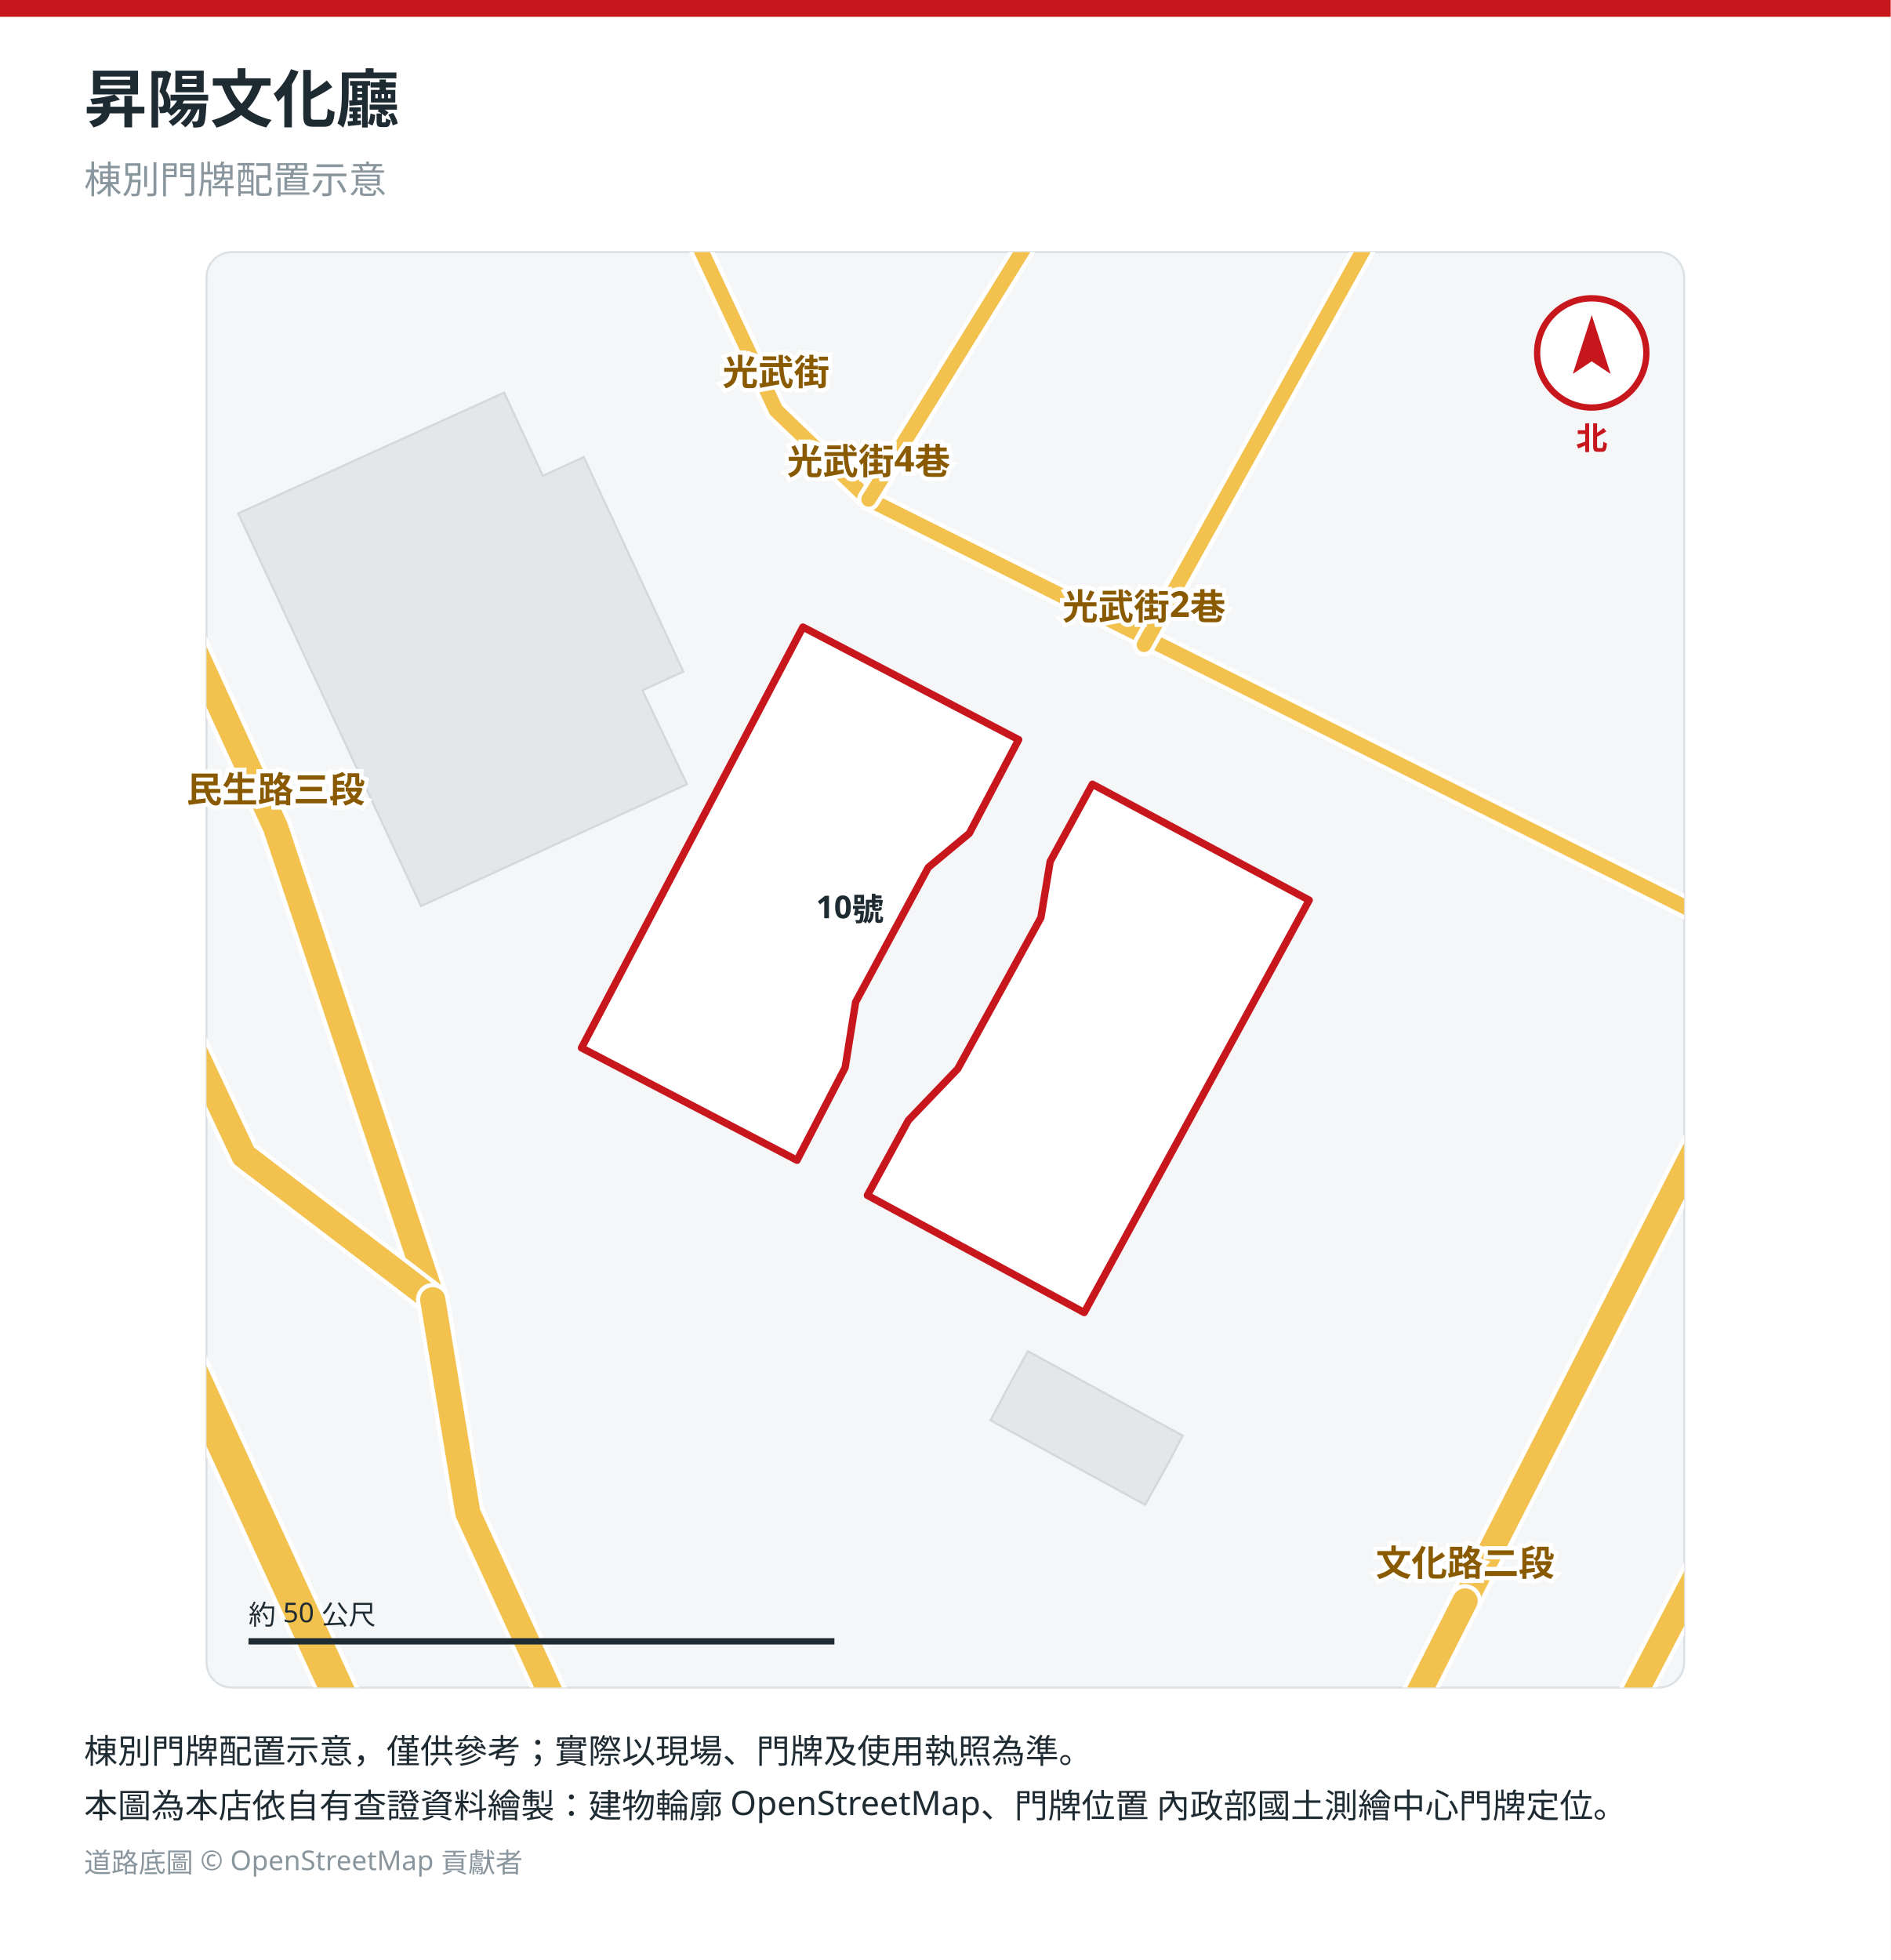
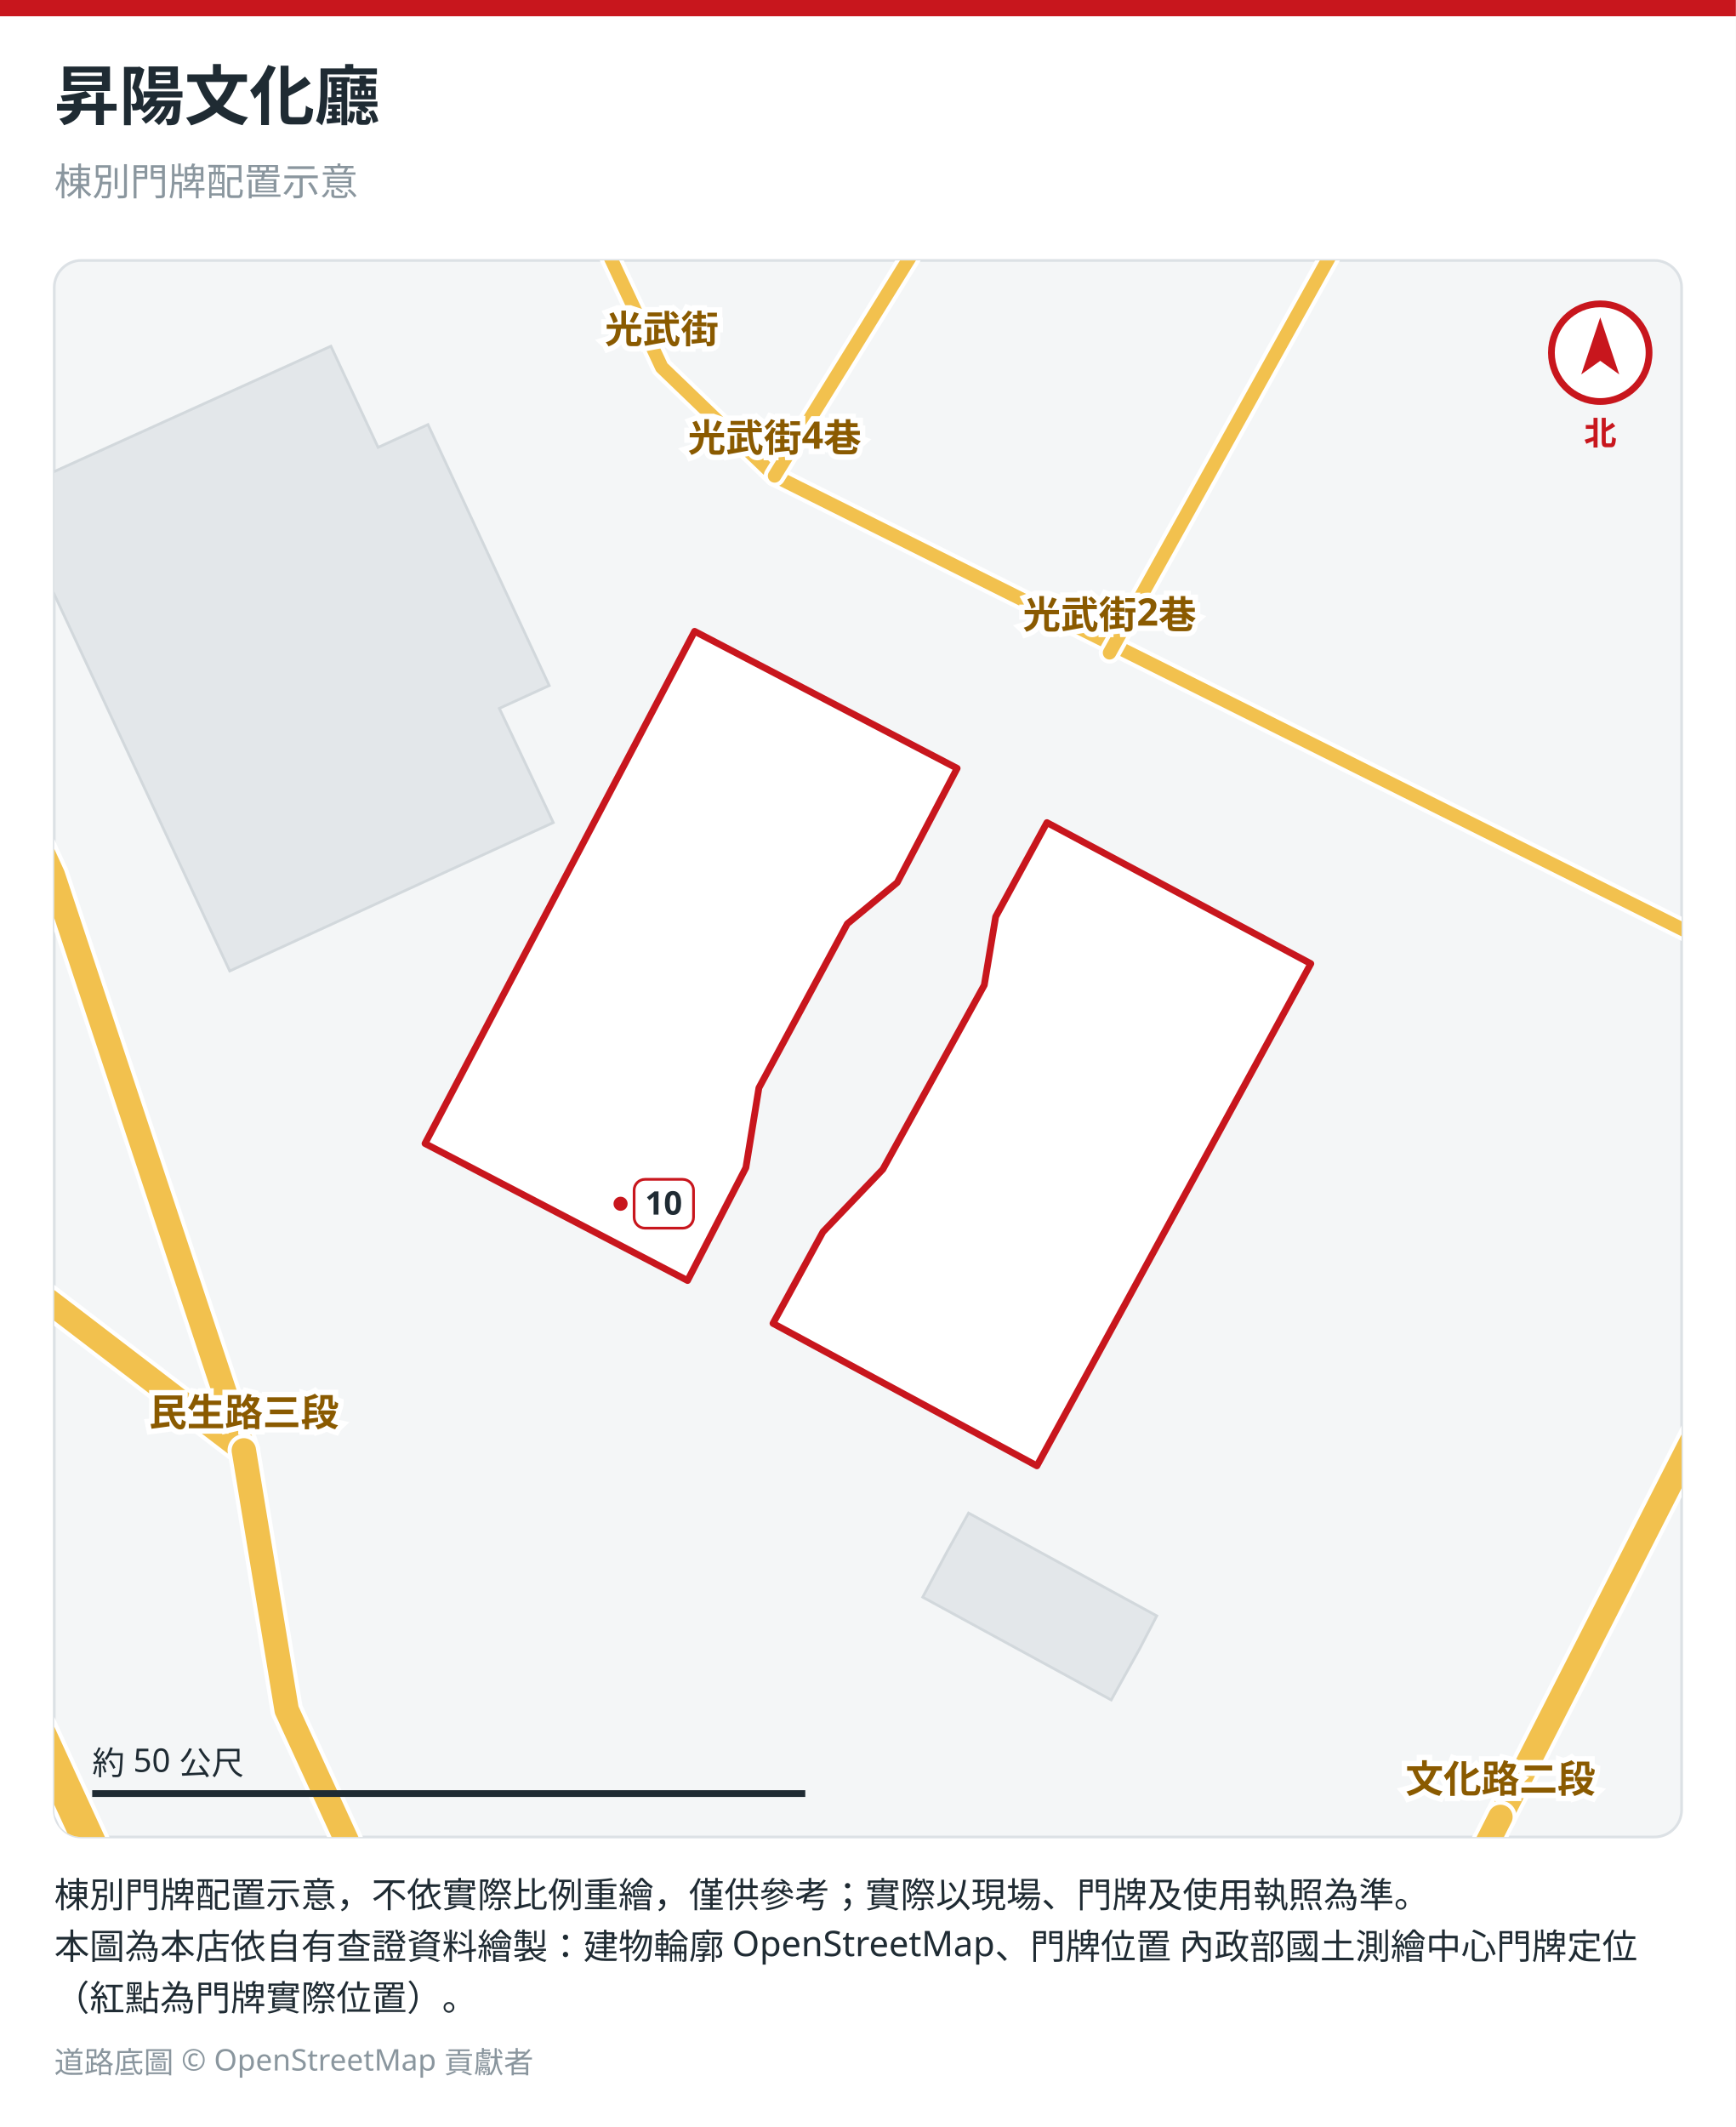
- <svg xmlns="http://www.w3.org/2000/svg" viewBox="0 0 900 933" width="900" height="933" font-family="Noto Sans TC, Microsoft JhengHei, PingFang TC, sans-serif">
+ <svg xmlns="http://www.w3.org/2000/svg" viewBox="0 0 640 784" preserveAspectRatio="xMidYMin meet" style="width:100%;height:auto;max-width:1280px" font-family="Noto Sans TC, Microsoft JhengHei, PingFang TC, sans-serif">
  <rect width="100%" height="100%" fill="#FFFFFF" />
-   <rect width="100%" height="8" fill="#C8161D" />
-   <text x="40" y="58" font-size="30" font-weight="700" fill="#1F2B33">昇陽文化廳</text>
-   <text x="40" y="92" font-size="18" fill="#8A969E">棟別門牌配置示意</text>
+   <rect width="100%" height="6" fill="#C8161D" />
+   <text x="20" y="44" font-size="24" font-weight="700" fill="#1F2B33">昇陽文化廳</text>
+   <text x="20" y="72" font-size="14" fill="#8A969E">棟別門牌配置示意</text>
  <defs>
    <clipPath id="c">
-       <rect x="98.3" y="120.0" width="703.4" height="683.3" rx="12" />
+       <rect x="20.0" y="96.0" width="600.0" height="581.1" rx="10" />
    </clipPath>
  </defs>
-   <rect x="98.3" y="120.0" width="703.4" height="683.3" rx="12" fill="#F4F6F7" stroke="#DCE1E5" />
+   <rect x="20.0" y="96.0" width="600.0" height="581.1" rx="10" fill="#F4F6F7" stroke="#DCE1E5" />
  <g clip-path="url(#c)">
-     <path d="M113.4,244.4 L240.0,186.9 L258.4,226.5 L277.9,217.6 L325.3,319.7 L305.8,328.6 L327.0,373.3 L200.4,431.3 Z" fill="#E3E7EA" stroke="#D2D8DC" stroke-width="1" />
-     <path d="M-137.1,1042.6 L-165.6,979.6 L-127.1,962.3 L-219.1,760.4 L-155.5,731.9 L-35.6,996.9 Z" fill="#E3E7EA" stroke="#D2D8DC" stroke-width="1" />
-     <path d="M829.6,962.9 L956.8,977.4 L954.0,995.2 L951.2,1015.3 L1002.5,1025.9 L988.0,1073.3 L983.0,1121.9 L976.9,1182.7 L956.2,1198.8 L927.2,1192.7 L922.8,1221.7 L921.1,1234.0 L786.6,1211.1 L816.2,1040.4 L826.3,981.8 Z" fill="#E3E7EA" stroke="#D2D8DC" stroke-width="1" />
-     <path d="M1002.5,1025.9 L988.0,1073.3 L983.0,1121.9 L976.9,1182.7 L956.2,1198.8 L1091.2,1220.6 L1128.0,1057.7 Z" fill="#E3E7EA" stroke="#D2D8DC" stroke-width="1" />
-     <path d="M1487.3,1309.3 L956.2,1198.8 L927.2,1192.7 L922.8,1221.7 L921.1,1234.0 L786.6,1211.1 L816.2,1040.4 L826.3,981.8 L829.6,962.9 L956.8,977.4 L954.0,995.2 L951.2,1015.3 L1002.5,1025.9 L1512.4,1129.7 Z" fill="#E3E7EA" stroke="#D2D8DC" stroke-width="1" />
-     <path d="M489.3,643.2 L481.0,658.3 L471.5,676.1 L545.1,716.3 L556.3,696.2 L563.0,683.4 Z" fill="#E3E7EA" stroke="#D2D8DC" stroke-width="1" />
-     <path d="M289.6,1085.6 L-404.9,-426.1" fill="none" stroke="#FFFFFF" stroke-width="20" stroke-linecap="round" stroke-linejoin="round" />
-     <path d="M289.6,1085.6 L-404.9,-426.1" fill="none" stroke="#F2C14E" stroke-width="16" stroke-linecap="round" stroke-linejoin="round" />
-     <path d="M855.8,458.6 L413.5,237.7 L369.4,195.3 L-1324.2,-3421.1 L-1472.5,-3770.3" fill="none" stroke="#FFFFFF" stroke-width="11" stroke-linecap="round" stroke-linejoin="round" />
-     <path d="M855.8,458.6 L413.5,237.7 L369.4,195.3 L-1324.2,-3421.1 L-1472.5,-3770.3" fill="none" stroke="#F2C14E" stroke-width="7" stroke-linecap="round" stroke-linejoin="round" />
-     <path d="M1048.8,-600.7 L544.6,306.9" fill="none" stroke="#FFFFFF" stroke-width="11" stroke-linecap="round" stroke-linejoin="round" />
-     <path d="M1048.8,-600.7 L544.6,306.9" fill="none" stroke="#F2C14E" stroke-width="7" stroke-linecap="round" stroke-linejoin="round" />
-     <path d="M-131.5,-173.4 L106.7,-166.2 L190.9,-187.9 L234.4,-162.8 L785.5,-126.6" fill="none" stroke="#FFFFFF" stroke-width="11" stroke-linecap="round" stroke-linejoin="round" />
-     <path d="M-131.5,-173.4 L106.7,-166.2 L190.9,-187.9 L234.4,-162.8 L785.5,-126.6" fill="none" stroke="#F2C14E" stroke-width="7" stroke-linecap="round" stroke-linejoin="round" />
-     <path d="M206.0,618.7 L131.2,393.9 L-210.2,-350.8" fill="none" stroke="#FFFFFF" stroke-width="16" stroke-linecap="round" stroke-linejoin="round" />
-     <path d="M206.0,618.7 L131.2,393.9 L-210.2,-350.8" fill="none" stroke="#F2C14E" stroke-width="12" stroke-linecap="round" stroke-linejoin="round" />
-     <path d="M652.2,1048.2 L1125.8,138.4" fill="none" stroke="#FFFFFF" stroke-width="16" stroke-linecap="round" stroke-linejoin="round" />
-     <path d="M652.2,1048.2 L1125.8,138.4" fill="none" stroke="#F2C14E" stroke-width="12" stroke-linecap="round" stroke-linejoin="round" />
-     <path d="M3840.7,780.5 L3313.0,797.2 L2753.0,783.8 L2143.8,668.9 L1796.3,509.4 L1125.8,138.4" fill="none" stroke="#FFFFFF" stroke-width="11" stroke-linecap="round" stroke-linejoin="round" />
-     <path d="M3840.7,780.5 L3313.0,797.2 L2753.0,783.8 L2143.8,668.9 L1796.3,509.4 L1125.8,138.4" fill="none" stroke="#F2C14E" stroke-width="7" stroke-linecap="round" stroke-linejoin="round" />
-     <path d="M483.7,-615.8 L554.6,-489.7 L536.7,38.6 L413.5,237.7" fill="none" stroke="#FFFFFF" stroke-width="11" stroke-linecap="round" stroke-linejoin="round" />
-     <path d="M483.7,-615.8 L554.6,-489.7 L536.7,38.6 L413.5,237.7" fill="none" stroke="#F2C14E" stroke-width="7" stroke-linecap="round" stroke-linejoin="round" />
-     <path d="M736.4,885.3 L1158.7,938.3 L1672.5,968.4" fill="none" stroke="#FFFFFF" stroke-width="11" stroke-linecap="round" stroke-linejoin="round" />
-     <path d="M736.4,885.3 L1158.7,938.3 L1672.5,968.4" fill="none" stroke="#F2C14E" stroke-width="7" stroke-linecap="round" stroke-linejoin="round" />
-     <path d="M-449.5,-120.4 L-94.7,650.5 L73.7,971.8" fill="none" stroke="#FFFFFF" stroke-width="16" stroke-linecap="round" stroke-linejoin="round" />
-     <path d="M-449.5,-120.4 L-94.7,650.5 L73.7,971.8" fill="none" stroke="#F2C14E" stroke-width="12" stroke-linecap="round" stroke-linejoin="round" />
-     <path d="M2300.6,4272.4 L1772.3,3499.3 L895.4,2152.7 L555.7,1594.9 L289.6,1085.6" fill="none" stroke="#FFFFFF" stroke-width="20" stroke-linecap="round" stroke-linejoin="round" />
-     <path d="M2300.6,4272.4 L1772.3,3499.3 L895.4,2152.7 L555.7,1594.9 L289.6,1085.6" fill="none" stroke="#F2C14E" stroke-width="16" stroke-linecap="round" stroke-linejoin="round" />
-     <path d="M1846.5,-1483.2 L1037.1,95.5" fill="none" stroke="#FFFFFF" stroke-width="16" stroke-linecap="round" stroke-linejoin="round" />
-     <path d="M1846.5,-1483.2 L1037.1,95.5" fill="none" stroke="#F2C14E" stroke-width="12" stroke-linecap="round" stroke-linejoin="round" />
-     <path d="M206.0,618.7 L116.1,550.1 L-155.0,-25.0" fill="none" stroke="#FFFFFF" stroke-width="16" stroke-linecap="round" stroke-linejoin="round" />
-     <path d="M206.0,618.7 L116.1,550.1 L-155.0,-25.0" fill="none" stroke="#F2C14E" stroke-width="12" stroke-linecap="round" stroke-linejoin="round" />
-     <path d="M-155.0,-25.0 L-249.8,-273.8 L-618.5,-1030.2" fill="none" stroke="#FFFFFF" stroke-width="16" stroke-linecap="round" stroke-linejoin="round" />
-     <path d="M-155.0,-25.0 L-249.8,-273.8 L-618.5,-1030.2" fill="none" stroke="#F2C14E" stroke-width="12" stroke-linecap="round" stroke-linejoin="round" />
-     <path d="M458.6,1234.0 L222.7,720.2 L206.0,618.7" fill="none" stroke="#FFFFFF" stroke-width="16" stroke-linecap="round" stroke-linejoin="round" />
-     <path d="M458.6,1234.0 L222.7,720.2 L206.0,618.7" fill="none" stroke="#F2C14E" stroke-width="12" stroke-linecap="round" stroke-linejoin="round" />
-     <path d="M1037.1,95.5 L697.4,762.1" fill="none" stroke="#FFFFFF" stroke-width="16" stroke-linecap="round" stroke-linejoin="round" />
-     <path d="M1037.1,95.5 L697.4,762.1" fill="none" stroke="#F2C14E" stroke-width="12" stroke-linecap="round" stroke-linejoin="round" />
-     <path d="M1125.8,138.4 L1037.1,95.5" fill="none" stroke="#FFFFFF" stroke-width="11" stroke-linecap="round" stroke-linejoin="round" />
-     <path d="M1125.8,138.4 L1037.1,95.5" fill="none" stroke="#F2C14E" stroke-width="7" stroke-linecap="round" stroke-linejoin="round" />
-     <path d="M1125.8,138.4 L1927.4,-1438.6" fill="none" stroke="#FFFFFF" stroke-width="16" stroke-linecap="round" stroke-linejoin="round" />
-     <path d="M1125.8,138.4 L1927.4,-1438.6" fill="none" stroke="#F2C14E" stroke-width="12" stroke-linecap="round" stroke-linejoin="round" />
-     <path d="M697.4,762.1 L458.6,1234.0" fill="none" stroke="#FFFFFF" stroke-width="16" stroke-linecap="round" stroke-linejoin="round" />
-     <path d="M697.4,762.1 L458.6,1234.0" fill="none" stroke="#F2C14E" stroke-width="12" stroke-linecap="round" stroke-linejoin="round" />
-     <path d="M512.8,1323.8 L652.2,1048.2" fill="none" stroke="#FFFFFF" stroke-width="16" stroke-linecap="round" stroke-linejoin="round" />
-     <path d="M512.8,1323.8 L652.2,1048.2" fill="none" stroke="#F2C14E" stroke-width="12" stroke-linecap="round" stroke-linejoin="round" />
-     <path d="M73.7,971.8 L202.0,1119.6 L360.5,1440.9" fill="none" stroke="#FFFFFF" stroke-width="16" stroke-linecap="round" stroke-linejoin="round" />
-     <path d="M73.7,971.8 L202.0,1119.6 L360.5,1440.9" fill="none" stroke="#F2C14E" stroke-width="12" stroke-linecap="round" stroke-linejoin="round" />
-     <path d="M412.9,569.0 L516.1,624.8 L623.2,428.5 L520.0,373.3 L499.9,410.1 L495.5,436.8 L455.9,508.8 L432.4,533.3 Z" fill="#FFFFFF" stroke="#C8161D" stroke-width="3.5" stroke-linejoin="round" />
-     <path d="M276.8,498.8 L379.4,552.3 L402.3,508.2 L407.3,477.0 L441.9,412.9 L461.4,396.7 L484.9,352.1 L382.2,298.5 Z" fill="#FFFFFF" stroke="#C8161D" stroke-width="3.5" stroke-linejoin="round" />
+     <path d="M2.6,181.7 L122.0,127.6 L139.4,164.9 L157.8,156.5 L202.5,252.7 L184.1,261.1 L204.0,303.2 L84.7,357.9 Z" fill="#E3E7EA" stroke="#D2D8DC" stroke-width="1" />
+     <path d="M677.8,859.0 L797.7,872.7 L795.1,889.5 L792.5,908.4 L840.9,918.4 L827.2,963.1 L822.5,1008.9 L816.7,1066.2 L797.2,1081.5 L769.9,1075.7 L765.7,1103.0 L764.1,1114.6 L637.4,1093.0 L665.2,932.1 L674.7,876.9 Z" fill="#E3E7EA" stroke="#D2D8DC" stroke-width="1" />
+     <path d="M1297.8,1185.6 L797.2,1081.5 L769.9,1075.7 L765.7,1103.0 L764.1,1114.6 L637.4,1093.0 L665.2,932.1 L674.7,876.9 L677.8,859.0 L797.7,872.7 L795.1,889.5 L792.5,908.4 L840.9,918.4 L1321.5,1016.2 Z" fill="#E3E7EA" stroke="#D2D8DC" stroke-width="1" />
+     <path d="M357.1,557.7 L349.2,571.9 L340.2,588.7 L409.7,626.6 L420.2,607.7 L426.5,595.6 Z" fill="#E3E7EA" stroke="#D2D8DC" stroke-width="1" />
+     <path d="M168.8,974.7 L-485.9,-450.4" fill="none" stroke="#FFFFFF" stroke-width="15" stroke-linecap="round" stroke-linejoin="round" />
+     <path d="M168.8,974.7 L-485.9,-450.4" fill="none" stroke="#F2C14E" stroke-width="12" stroke-linecap="round" stroke-linejoin="round" />
+     <path d="M702.6,383.6 L285.6,175.4 L244.0,135.4 L-1352.5,-3273.7 L-1492.4,-3602.9" fill="none" stroke="#FFFFFF" stroke-width="8" stroke-linecap="round" stroke-linejoin="round" />
+     <path d="M702.6,383.6 L285.6,175.4 L244.0,135.4 L-1352.5,-3273.7 L-1492.4,-3602.9" fill="none" stroke="#F2C14E" stroke-width="5" stroke-linecap="round" stroke-linejoin="round" />
+     <path d="M884.5,-615.0 L409.1,240.6" fill="none" stroke="#FFFFFF" stroke-width="8" stroke-linecap="round" stroke-linejoin="round" />
+     <path d="M884.5,-615.0 L409.1,240.6" fill="none" stroke="#F2C14E" stroke-width="5" stroke-linecap="round" stroke-linejoin="round" />
+     <path d="M-228.2,-212.2 L-3.7,-205.3 L75.7,-225.8 L116.8,-202.2 L636.3,-168.0" fill="none" stroke="#FFFFFF" stroke-width="8" stroke-linecap="round" stroke-linejoin="round" />
+     <path d="M-228.2,-212.2 L-3.7,-205.3 L75.7,-225.8 L116.8,-202.2 L636.3,-168.0" fill="none" stroke="#F2C14E" stroke-width="5" stroke-linecap="round" stroke-linejoin="round" />
+     <path d="M89.9,534.6 L19.5,322.6 L-302.3,-379.4" fill="none" stroke="#FFFFFF" stroke-width="12" stroke-linecap="round" stroke-linejoin="round" />
+     <path d="M89.9,534.6 L19.5,322.6 L-302.3,-379.4" fill="none" stroke="#F2C14E" stroke-width="9" stroke-linecap="round" stroke-linejoin="round" />
+     <path d="M510.6,939.5 L957.1,81.8" fill="none" stroke="#FFFFFF" stroke-width="12" stroke-linecap="round" stroke-linejoin="round" />
+     <path d="M510.6,939.5 L957.1,81.8" fill="none" stroke="#F2C14E" stroke-width="9" stroke-linecap="round" stroke-linejoin="round" />
+     <path d="M351.8,-629.2 L418.6,-510.3 L401.8,-12.3 L285.6,175.4" fill="none" stroke="#FFFFFF" stroke-width="8" stroke-linecap="round" stroke-linejoin="round" />
+     <path d="M351.8,-629.2 L418.6,-510.3 L401.8,-12.3 L285.6,175.4" fill="none" stroke="#F2C14E" stroke-width="5" stroke-linecap="round" stroke-linejoin="round" />
+     <path d="M590.0,785.9 L988.1,835.9 L1472.4,864.3" fill="none" stroke="#FFFFFF" stroke-width="8" stroke-linecap="round" stroke-linejoin="round" />
+     <path d="M590.0,785.9 L988.1,835.9 L1472.4,864.3" fill="none" stroke="#F2C14E" stroke-width="5" stroke-linecap="round" stroke-linejoin="round" />
+     <path d="M-527.9,-162.2 L-193.5,564.5 L-34.7,867.4" fill="none" stroke="#FFFFFF" stroke-width="12" stroke-linecap="round" stroke-linejoin="round" />
+     <path d="M-527.9,-162.2 L-193.5,564.5 L-34.7,867.4" fill="none" stroke="#F2C14E" stroke-width="9" stroke-linecap="round" stroke-linejoin="round" />
+     <path d="M2064.5,3978.9 L1566.5,3250.1 L739.9,1980.7 L419.6,1454.8 L168.8,974.7" fill="none" stroke="#FFFFFF" stroke-width="15" stroke-linecap="round" stroke-linejoin="round" />
+     <path d="M2064.5,3978.9 L1566.5,3250.1 L739.9,1980.7 L419.6,1454.8 L168.8,974.7" fill="none" stroke="#F2C14E" stroke-width="12" stroke-linecap="round" stroke-linejoin="round" />
+     <path d="M1636.5,-1446.9 L873.5,41.3" fill="none" stroke="#FFFFFF" stroke-width="12" stroke-linecap="round" stroke-linejoin="round" />
+     <path d="M1636.5,-1446.9 L873.5,41.3" fill="none" stroke="#F2C14E" stroke-width="9" stroke-linecap="round" stroke-linejoin="round" />
+     <path d="M89.9,534.6 L5.3,469.9 L-250.3,-72.3" fill="none" stroke="#FFFFFF" stroke-width="12" stroke-linecap="round" stroke-linejoin="round" />
+     <path d="M89.9,534.6 L5.3,469.9 L-250.3,-72.3" fill="none" stroke="#F2C14E" stroke-width="9" stroke-linecap="round" stroke-linejoin="round" />
+     <path d="M-250.3,-72.3 L-339.7,-306.8 L-687.3,-1019.9" fill="none" stroke="#FFFFFF" stroke-width="12" stroke-linecap="round" stroke-linejoin="round" />
+     <path d="M-250.3,-72.3 L-339.7,-306.8 L-687.3,-1019.9" fill="none" stroke="#F2C14E" stroke-width="9" stroke-linecap="round" stroke-linejoin="round" />
+     <path d="M328.2,1114.6 L105.7,630.3 L89.9,534.6" fill="none" stroke="#FFFFFF" stroke-width="12" stroke-linecap="round" stroke-linejoin="round" />
+     <path d="M328.2,1114.6 L105.7,630.3 L89.9,534.6" fill="none" stroke="#F2C14E" stroke-width="9" stroke-linecap="round" stroke-linejoin="round" />
+     <path d="M873.5,41.3 L553.2,669.7" fill="none" stroke="#FFFFFF" stroke-width="12" stroke-linecap="round" stroke-linejoin="round" />
+     <path d="M873.5,41.3 L553.2,669.7" fill="none" stroke="#F2C14E" stroke-width="9" stroke-linecap="round" stroke-linejoin="round" />
+     <path d="M957.1,81.8 L873.5,41.3" fill="none" stroke="#FFFFFF" stroke-width="8" stroke-linecap="round" stroke-linejoin="round" />
+     <path d="M957.1,81.8 L873.5,41.3" fill="none" stroke="#F2C14E" stroke-width="5" stroke-linecap="round" stroke-linejoin="round" />
+     <path d="M553.2,669.7 L328.2,1114.6" fill="none" stroke="#FFFFFF" stroke-width="12" stroke-linecap="round" stroke-linejoin="round" />
+     <path d="M553.2,669.7 L328.2,1114.6" fill="none" stroke="#F2C14E" stroke-width="9" stroke-linecap="round" stroke-linejoin="round" />
+     <path d="M379.2,1199.2 L510.6,939.5" fill="none" stroke="#FFFFFF" stroke-width="12" stroke-linecap="round" stroke-linejoin="round" />
+     <path d="M379.2,1199.2 L510.6,939.5" fill="none" stroke="#F2C14E" stroke-width="9" stroke-linecap="round" stroke-linejoin="round" />
+     <path d="M-34.7,867.4 L86.3,1006.8 L235.6,1309.7" fill="none" stroke="#FFFFFF" stroke-width="12" stroke-linecap="round" stroke-linejoin="round" />
+     <path d="M-34.7,867.4 L86.3,1006.8 L235.6,1309.7" fill="none" stroke="#F2C14E" stroke-width="9" stroke-linecap="round" stroke-linejoin="round" />
+     <path d="M285.0,487.8 L382.3,540.3 L483.3,355.2 L386.0,303.2 L367.1,337.9 L362.9,363.1 L325.5,431.0 L303.4,454.1 Z" fill="#FFFFFF" stroke="#C8161D" stroke-width="2.5" stroke-linejoin="round" />
+     <path d="M156.7,421.5 L253.5,472.0 L275.0,430.4 L279.8,401.0 L312.4,340.5 L330.8,325.3 L352.9,283.2 L256.1,232.7 Z" fill="#FFFFFF" stroke="#C8161D" stroke-width="2.5" stroke-linejoin="round" />
  </g>
-   <text x="369.4" y="183.3" font-size="17" font-weight="700" fill="#8A5A00" text-anchor="middle" stroke="#FFFFFF" stroke-width="4" paint-order="stroke">光武街</text>
-   <text x="544.6" y="294.9" font-size="17" font-weight="700" fill="#8A5A00" text-anchor="middle" stroke="#FFFFFF" stroke-width="4" paint-order="stroke">光武街2巷</text>
-   <text x="131.2" y="381.9" font-size="17" font-weight="700" fill="#8A5A00" text-anchor="middle" stroke="#FFFFFF" stroke-width="4" paint-order="stroke">民生路三段</text>
-   <text x="413.5" y="225.7" font-size="17" font-weight="700" fill="#8A5A00" text-anchor="middle" stroke="#FFFFFF" stroke-width="4" paint-order="stroke">光武街4巷</text>
-   <text x="697.4" y="750.1" font-size="17" font-weight="700" fill="#8A5A00" text-anchor="middle" stroke="#FFFFFF" stroke-width="4" paint-order="stroke">文化路二段</text>
-   <text x="404.5" y="437.1" font-size="15" font-weight="600" fill="#1F2B33" text-anchor="middle" stroke="#FFFFFF" stroke-width="4" paint-order="stroke">10號</text>
-   <circle cx="757.7" cy="168.0" r="26" fill="#FFFFFF" stroke="#C8161D" stroke-width="3" />
-   <path d="M757.7,150.0 L766.7,178.0 L757.7,172.0 L748.7,178.0 Z" fill="#C8161D" />
-   <text x="757.7" y="214.0" font-size="15" font-weight="700" fill="#C8161D" text-anchor="middle">北</text>
-   <line x1="118.3" y1="781.3" x2="397.2" y2="781.3" stroke="#1F2B33" stroke-width="3" />
-   <text x="118.3" y="773.3" font-size="13" fill="#1F2B33">約 50 公尺</text>
-   <text x="40" y="839.3" font-size="16" fill="#1F2B33">棟別門牌配置示意，僅供參考；實際以現場、門牌及使用執照為準。</text>
-   <text x="40" y="865.3" font-size="16" fill="#1F2B33">本圖為本店依自有查證資料繪製：建物輪廓 OpenStreetMap、門牌位置 內政部國土測繪中心門牌定位。</text>
-   <text x="40" y="891.3" font-size="13" fill="#8A969E">道路底圖 © OpenStreetMap 貢獻者</text>
+   <text x="244.0" y="126.4" font-size="14" font-weight="700" fill="#8A5A00" text-anchor="middle" stroke="#FFFFFF" stroke-width="4" paint-order="stroke">光武街</text>
+   <text x="409.1" y="231.6" font-size="14" font-weight="700" fill="#8A5A00" text-anchor="middle" stroke="#FFFFFF" stroke-width="4" paint-order="stroke">光武街2巷</text>
+   <text x="89.9" y="525.6" font-size="14" font-weight="700" fill="#8A5A00" text-anchor="middle" stroke="#FFFFFF" stroke-width="4" paint-order="stroke">民生路三段</text>
+   <text x="285.6" y="166.4" font-size="14" font-weight="700" fill="#8A5A00" text-anchor="middle" stroke="#FFFFFF" stroke-width="4" paint-order="stroke">光武街4巷</text>
+   <text x="553.2" y="660.7" font-size="14" font-weight="700" fill="#8A5A00" text-anchor="middle" stroke="#FFFFFF" stroke-width="4" paint-order="stroke">文化路二段</text>
+   <circle cx="228.8" cy="443.7" r="3.2" fill="#C8161D" stroke="#FFFFFF" stroke-width="1.2" />
+   <rect x="233.8" y="434.7" width="21.9" height="18.0" rx="4" fill="#FFFFFF" fill-opacity="0.94" stroke="#C8161D" stroke-width="1" />
+   <text x="244.7" y="447.7" font-size="12" font-weight="700" fill="#1F2B33" text-anchor="middle">10</text>
+   <circle cx="590.0" cy="130.0" r="18" fill="#FFFFFF" stroke="#C8161D" stroke-width="2.5" />
+   <path d="M590.0,117.0 L597.0,138.0 L590.0,133.0 L583.0,138.0 Z" fill="#C8161D" />
+   <text x="590.0" y="164.0" font-size="12" font-weight="700" fill="#C8161D" text-anchor="middle">北</text>
+   <line x1="34.0" y1="661.1" x2="296.9" y2="661.1" stroke="#1F2B33" stroke-width="2.5" />
+   <text x="34.0" y="654.1" font-size="12" fill="#1F2B33">約 50 公尺</text>
+   <text x="20" y="703.1" font-size="13" fill="#1F2B33">棟別門牌配置示意，不依實際比例重繪，僅供參考；實際以現場、門牌及使用執照為準。</text>
+   <text x="20" y="722.1" font-size="13" fill="#1F2B33">本圖為本店依自有查證資料繪製：建物輪廓 OpenStreetMap、門牌位置 內政部國土測繪中心門牌定位</text>
+   <text x="20" y="741.1" font-size="13" fill="#1F2B33">（紅點為門牌實際位置）。</text>
+   <text x="20" y="764.1" font-size="11" fill="#8A969E">道路底圖 © OpenStreetMap 貢獻者</text>
</svg>
